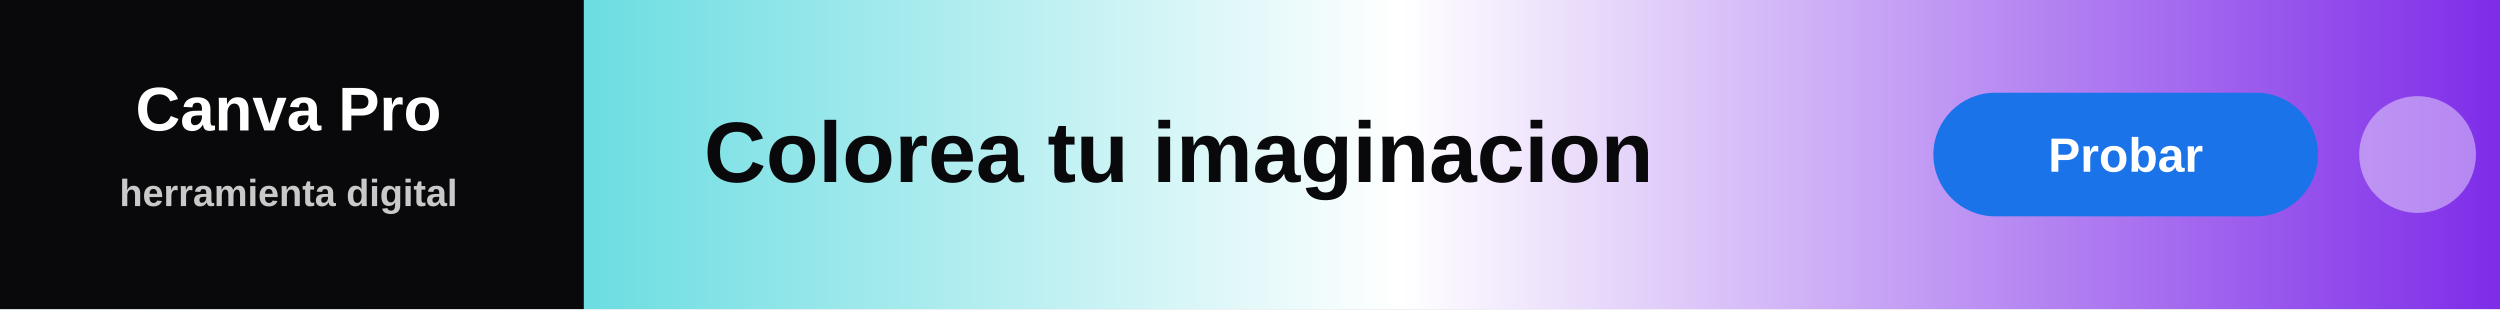
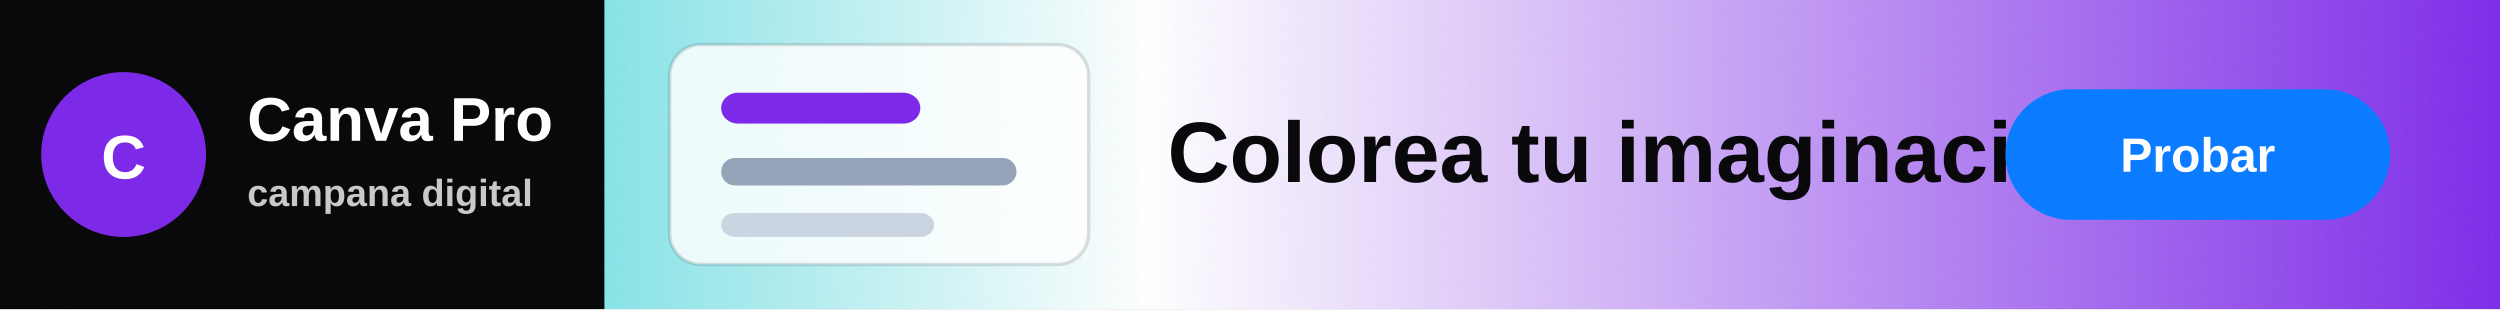
<svg xmlns="http://www.w3.org/2000/svg" viewBox="0 0 728 90">
  <defs>
    <linearGradient id="bg" x1="0" x2="1">
      <stop stop-color="#00c4cc" />
-       <stop offset=".56" stop-color="#ffffff" />
+       <stop offset=".46" stop-color="#ffffff" />
      <stop offset="1" stop-color="#7d2ae8" />
    </linearGradient>
+     <filter id="grain">
+       <feTurbulence type="fractalNoise" baseFrequency=".85" numOctaves="2" seed="3" />
+       <feColorMatrix type="saturate" values=".25" />
+       <feComponentTransfer>
+         <feFuncA type="table" tableValues="0 .11" />
+       </feComponentTransfer>
+     </filter>
  </defs>
  <rect width="728" height="90" fill="url(#bg)" />
-   <rect x="0" y="0" width="170" height="90" fill="#09090b" />
-   <text x="84" y="38" text-anchor="middle" fill="#ffffff" font-family="Arial,sans-serif" font-size="18" font-weight="900">Canva Pro</text>
-   <text x="84" y="60" text-anchor="middle" fill="rgba(255,255,255,.78)" font-family="Arial,sans-serif" font-size="11" font-weight="700">herramienta digital</text>
-   <text x="205" y="53" fill="#09090b" font-family="Arial,sans-serif" font-size="25" font-weight="900">Colorea tu imaginacion</text>
-   <rect x="563" y="27" width="112" height="36" rx="18" fill="#1a73e8" />
-   <text x="619" y="50" text-anchor="middle" fill="#fff" font-family="Arial,sans-serif" font-size="14" font-weight="800">Probar</text>
-   <circle cx="704" cy="45" r="17" fill="rgba(255,255,255,.42)" />
+   <rect width="728" height="90" filter="url(#grain)" opacity=".35" />
+   <rect x="0" y="0" width="176" height="90" fill="#09090b" />
+   <circle cx="36" cy="45" r="24" fill="#7d2ae8" />
+   <text x="36" y="52" text-anchor="middle" fill="#ffffff" font-family="Arial,sans-serif" font-size="18" font-weight="900">C</text>
+   <text x="72" y="41" fill="#ffffff" font-family="Arial,sans-serif" font-size="18" font-weight="900">Canva Pro</text>
+   <text x="72" y="60" fill="rgba(255,255,255,.78)" font-family="Arial,sans-serif" font-size="11" font-weight="700">campana digital</text>
+   <rect x="195" y="13" width="122" height="64" rx="9" fill="rgba(255,255,255,.82)" stroke="rgba(15,23,42,.14)" />
+   <rect x="210" y="27" width="58" height="9" rx="5" fill="#7d2ae8" />
+   <rect x="210" y="46" width="86" height="8" rx="4" fill="#94a3b8" />
+   <rect x="210" y="62" width="62" height="7" rx="4" fill="#cbd5e1" />
+   <text x="340" y="53" fill="#09090b" font-family="Arial,sans-serif" font-size="25" font-weight="900">Colorea tu imaginacion</text>
+   <rect x="584" y="26" width="112" height="38" rx="19" fill="#0b7cff" />
+   <text x="640" y="50" text-anchor="middle" fill="#fff" font-family="Arial,sans-serif" font-size="14" font-weight="800">Probar</text>
</svg>
